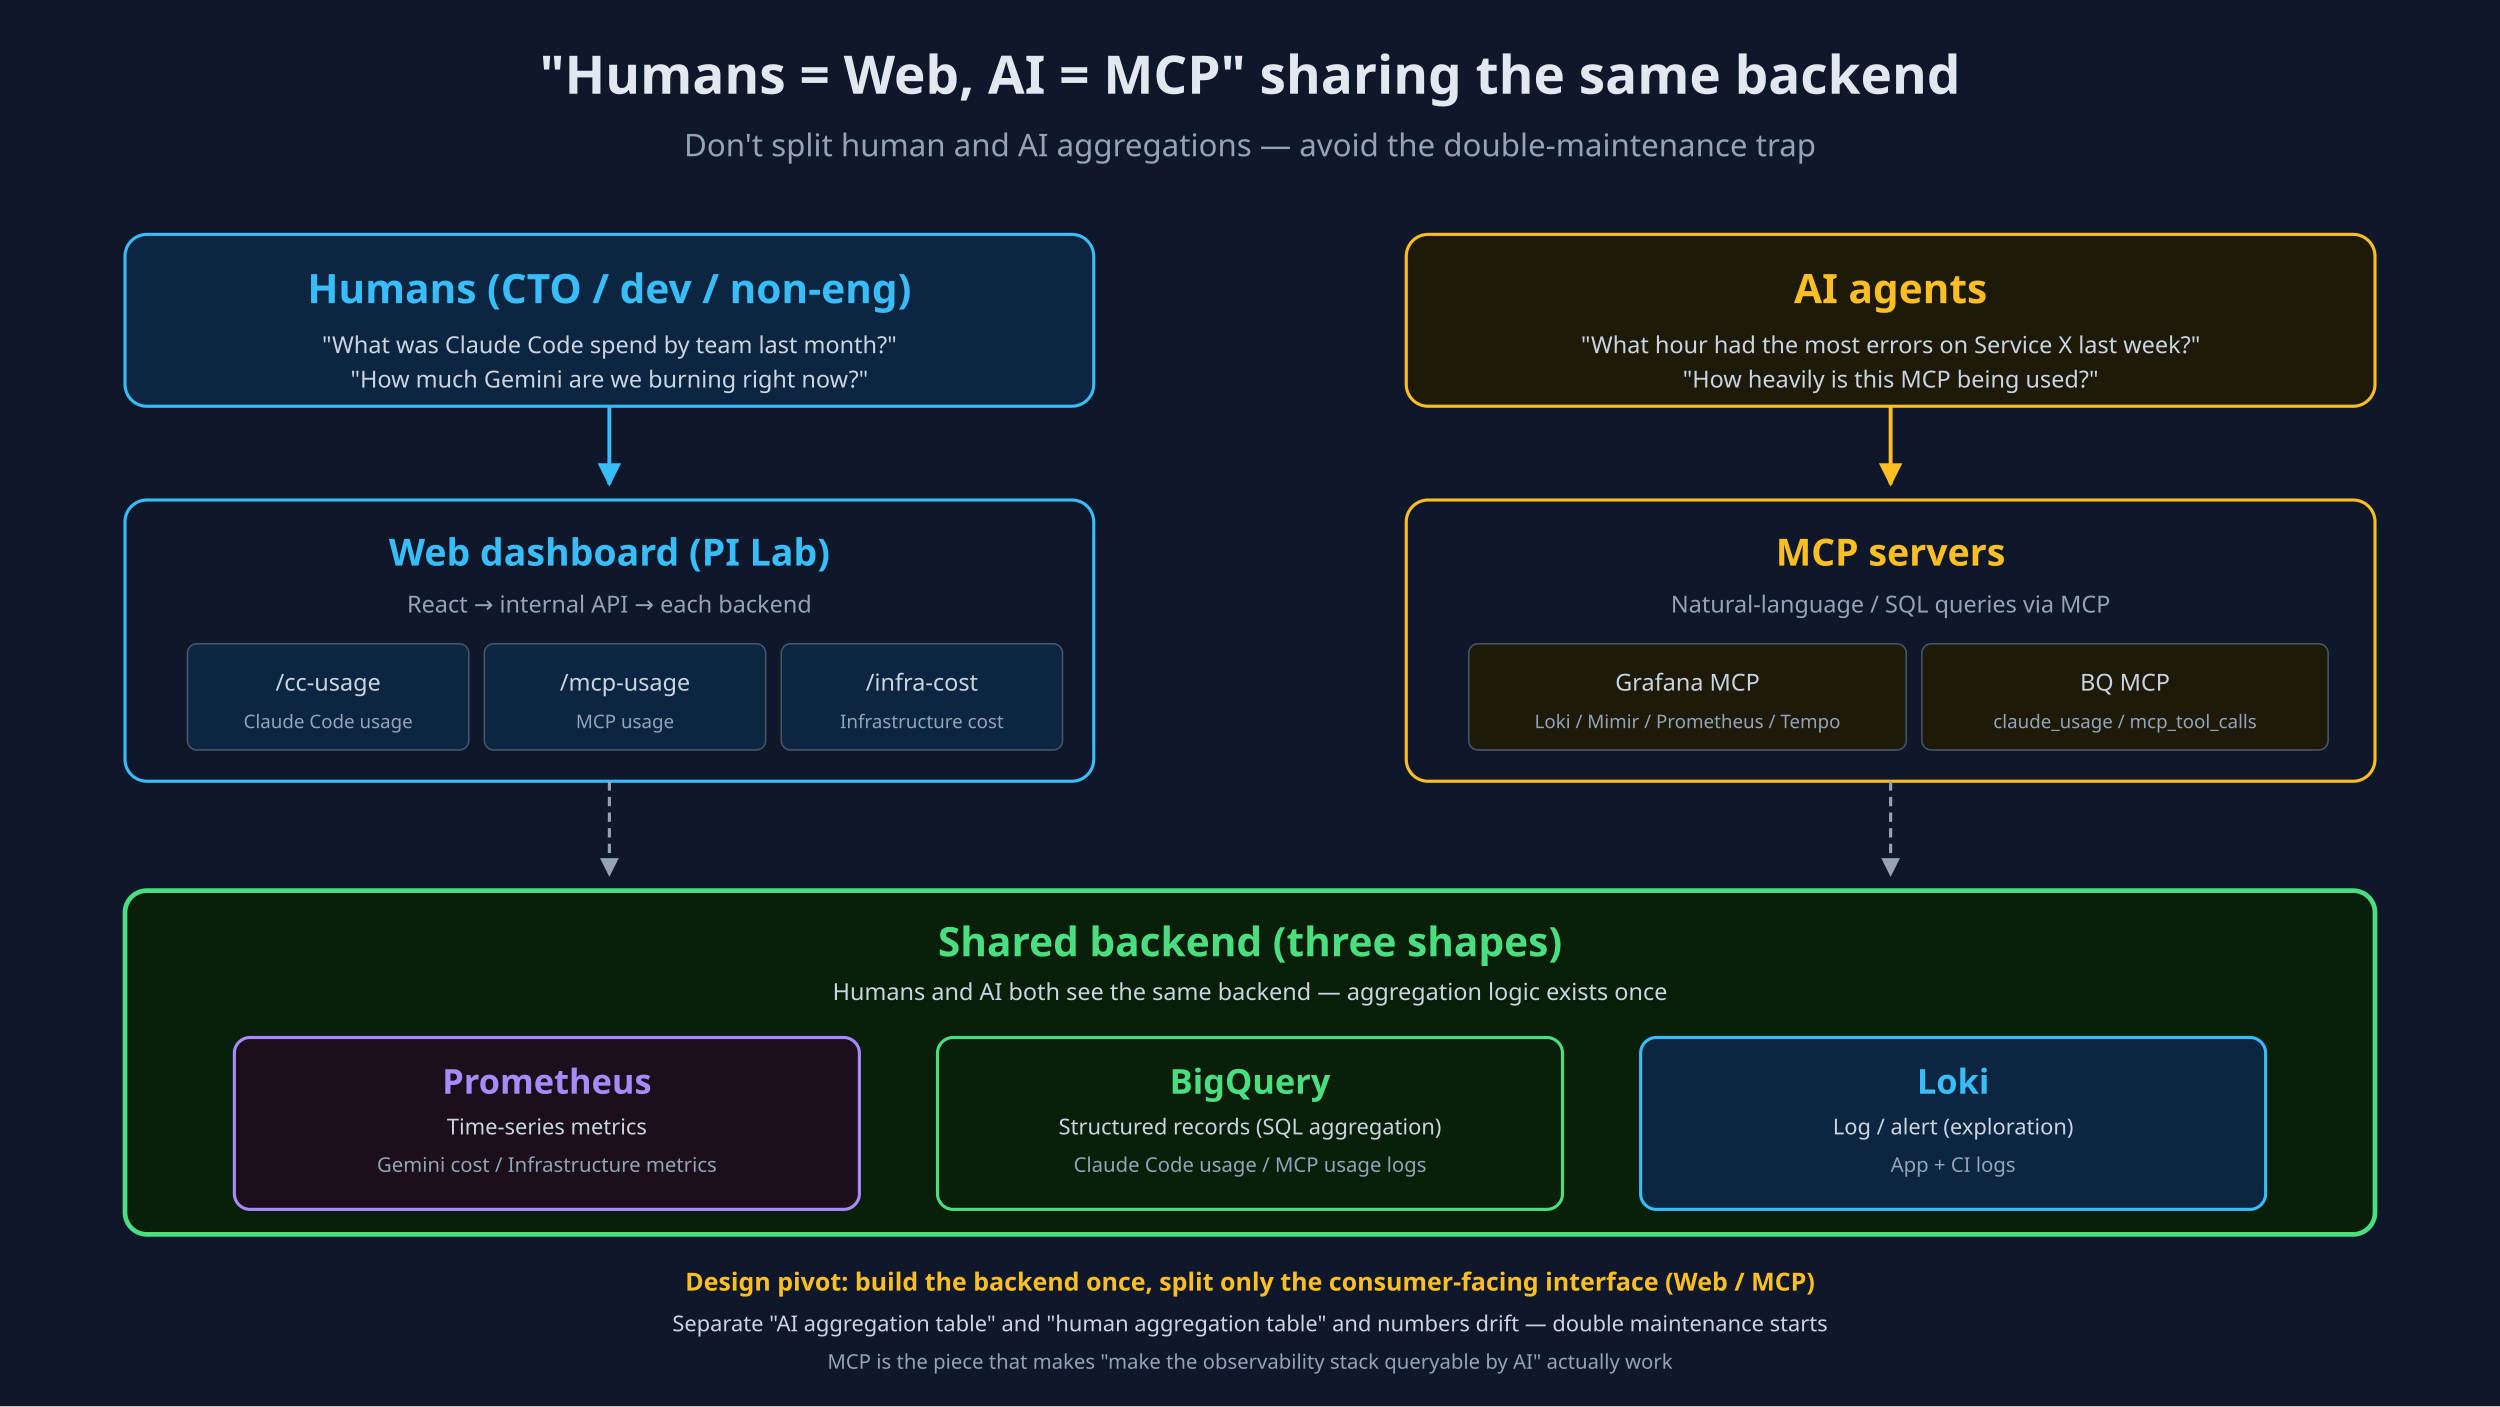
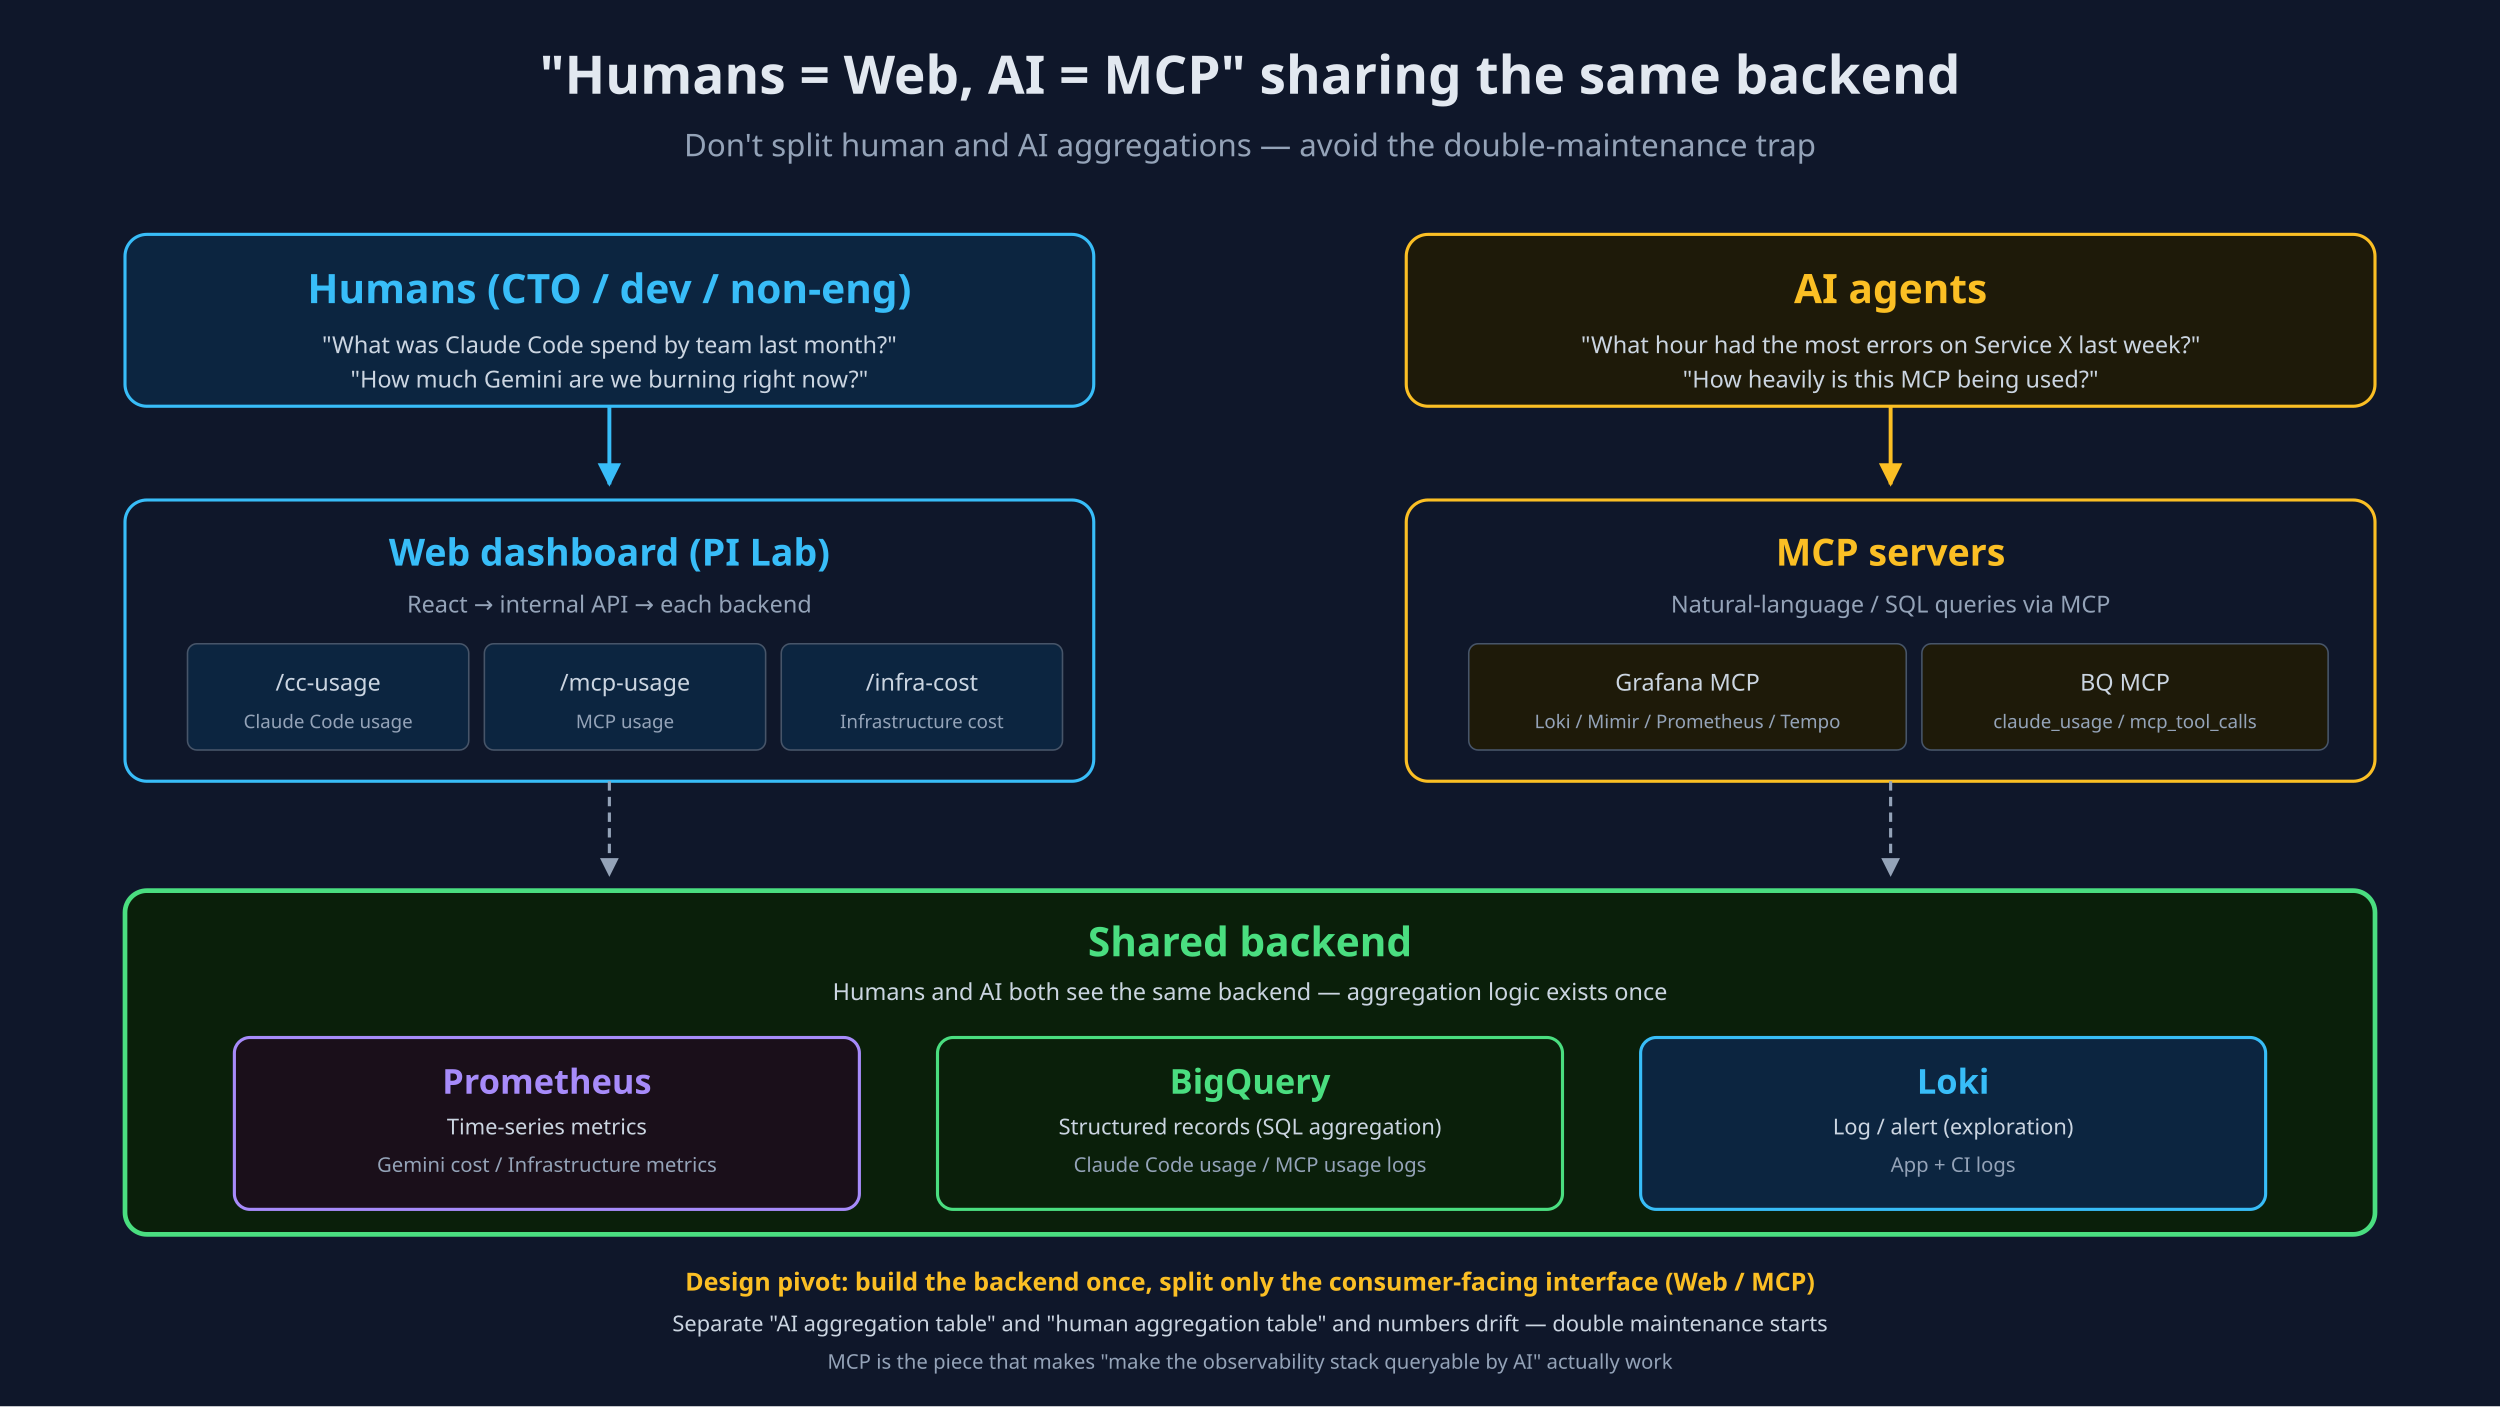
<svg xmlns="http://www.w3.org/2000/svg" width="1600" height="900" viewBox="0 0 1600 900">
  <rect width="1600" height="900" fill="#0f172a" />
  <defs>
    <marker id="a-sky" viewBox="0 0 10 10" refX="9" refY="5" markerWidth="6" markerHeight="6" orient="auto-start-reverse">
      <path d="M 0 0 L 10 5 L 0 10 z" fill="#38bdf8" />
    </marker>
    <marker id="a-yellow" viewBox="0 0 10 10" refX="9" refY="5" markerWidth="6" markerHeight="6" orient="auto-start-reverse">
      <path d="M 0 0 L 10 5 L 0 10 z" fill="#fbbf24" />
    </marker>
    <marker id="a-muted" viewBox="0 0 10 10" refX="9" refY="5" markerWidth="6" markerHeight="6" orient="auto-start-reverse">
      <path d="M 0 0 L 10 5 L 0 10 z" fill="#94a3b8" />
    </marker>
  </defs>
  <text x="800" y="60" font-size="34" fill="#e2e8f0" text-anchor="middle" font-weight="bold" font-family="system-ui, sans-serif">"Humans = Web, AI = MCP" sharing the same backend</text>
  <text x="800" y="100" font-size="20" fill="#94a3b8" text-anchor="middle" font-family="system-ui, sans-serif">Don't split human and AI aggregations — avoid the double-maintenance trap</text>
  <g font-family="system-ui, sans-serif">
    <rect x="80" y="150" width="620" height="110" rx="14" fill="#0c2540" stroke="#38bdf8" stroke-width="2" />
    <text x="390" y="194" font-size="26" fill="#38bdf8" text-anchor="middle" font-weight="bold">Humans (CTO / dev / non-eng)</text>
    <text x="390" y="226" font-size="15" fill="#cbd5e1" text-anchor="middle">"What was Claude Code spend by team last month?"</text>
    <text x="390" y="248" font-size="15" fill="#cbd5e1" text-anchor="middle">"How much Gemini are we burning right now?"</text>
  </g>
  <g font-family="system-ui, sans-serif">
    <rect x="900" y="150" width="620" height="110" rx="14" fill="#1e1a09" stroke="#fbbf24" stroke-width="2" />
    <text x="1210" y="194" font-size="26" fill="#fbbf24" text-anchor="middle" font-weight="bold">AI agents</text>
    <text x="1210" y="226" font-size="15" fill="#cbd5e1" text-anchor="middle">"What hour had the most errors on Service X last week?"</text>
    <text x="1210" y="248" font-size="15" fill="#cbd5e1" text-anchor="middle">"How heavily is this MCP being used?"</text>
  </g>
  <line x1="390" y1="260" x2="390" y2="310" stroke="#38bdf8" stroke-width="2.5" marker-end="url(#a-sky)" />
  <line x1="1210" y1="260" x2="1210" y2="310" stroke="#fbbf24" stroke-width="2.5" marker-end="url(#a-yellow)" />
  <g font-family="system-ui, sans-serif">
    <rect x="80" y="320" width="620" height="180" rx="14" fill="#0f172a" stroke="#38bdf8" stroke-width="2" />
    <text x="390" y="362" font-size="24" fill="#38bdf8" text-anchor="middle" font-weight="bold">Web dashboard (PI Lab)</text>
    <text x="390" y="392" font-size="15" fill="#94a3b8" text-anchor="middle">React → internal API → each backend</text>
    <rect x="120" y="412" width="180" height="68" rx="6" fill="#0c2540" stroke="#475569" />
    <text x="210" y="442" font-size="15" fill="#cbd5e1" text-anchor="middle">/cc-usage</text>
    <text x="210" y="466" font-size="12" fill="#94a3b8" text-anchor="middle">Claude Code usage</text>
    <rect x="310" y="412" width="180" height="68" rx="6" fill="#0c2540" stroke="#475569" />
    <text x="400" y="442" font-size="15" fill="#cbd5e1" text-anchor="middle">/mcp-usage</text>
    <text x="400" y="466" font-size="12" fill="#94a3b8" text-anchor="middle">MCP usage</text>
    <rect x="500" y="412" width="180" height="68" rx="6" fill="#0c2540" stroke="#475569" />
    <text x="590" y="442" font-size="15" fill="#cbd5e1" text-anchor="middle">/infra-cost</text>
    <text x="590" y="466" font-size="12" fill="#94a3b8" text-anchor="middle">Infrastructure cost</text>
  </g>
  <g font-family="system-ui, sans-serif">
    <rect x="900" y="320" width="620" height="180" rx="14" fill="#0f172a" stroke="#fbbf24" stroke-width="2" />
    <text x="1210" y="362" font-size="24" fill="#fbbf24" text-anchor="middle" font-weight="bold">MCP servers</text>
    <text x="1210" y="392" font-size="15" fill="#94a3b8" text-anchor="middle">Natural-language / SQL queries via MCP</text>
    <rect x="940" y="412" width="280" height="68" rx="6" fill="#1e1a09" stroke="#475569" />
    <text x="1080" y="442" font-size="15" fill="#cbd5e1" text-anchor="middle">Grafana MCP</text>
    <text x="1080" y="466" font-size="12" fill="#94a3b8" text-anchor="middle">Loki / Mimir / Prometheus / Tempo</text>
    <rect x="1230" y="412" width="260" height="68" rx="6" fill="#1e1a09" stroke="#475569" />
    <text x="1360" y="442" font-size="15" fill="#cbd5e1" text-anchor="middle">BQ MCP</text>
    <text x="1360" y="466" font-size="12" fill="#94a3b8" text-anchor="middle">claude_usage / mcp_tool_calls</text>
  </g>
  <line x1="390" y1="500" x2="390" y2="560" stroke="#94a3b8" stroke-width="2" stroke-dasharray="6,4" marker-end="url(#a-muted)" />
  <line x1="1210" y1="500" x2="1210" y2="560" stroke="#94a3b8" stroke-width="2" stroke-dasharray="6,4" marker-end="url(#a-muted)" />
  <g font-family="system-ui, sans-serif">
    <rect x="80" y="570" width="1440" height="220" rx="14" fill="#0a1f0a" stroke="#4ade80" stroke-width="3" />
-     <text x="800" y="612" font-size="26" fill="#4ade80" text-anchor="middle" font-weight="bold">Shared backend (three shapes)</text>
+     <text x="800" y="612" font-size="26" fill="#4ade80" text-anchor="middle" font-weight="bold">Shared backend</text>
    <text x="800" y="640" font-size="15" fill="#cbd5e1" text-anchor="middle">Humans and AI both see the same backend — aggregation logic exists once</text>
    <rect x="150" y="664" width="400" height="110" rx="10" fill="#1a0f1a" stroke="#a78bfa" stroke-width="2" />
    <text x="350" y="700" font-size="22" fill="#a78bfa" text-anchor="middle" font-weight="bold">Prometheus</text>
    <text x="350" y="726" font-size="14" fill="#cbd5e1" text-anchor="middle">Time-series metrics</text>
    <text x="350" y="750" font-size="13" fill="#94a3b8" text-anchor="middle">Gemini cost / Infrastructure metrics</text>
    <rect x="600" y="664" width="400" height="110" rx="10" fill="#0a1f0a" stroke="#4ade80" stroke-width="2" />
    <text x="800" y="700" font-size="22" fill="#4ade80" text-anchor="middle" font-weight="bold">BigQuery</text>
    <text x="800" y="726" font-size="14" fill="#cbd5e1" text-anchor="middle">Structured records (SQL aggregation)</text>
    <text x="800" y="750" font-size="13" fill="#94a3b8" text-anchor="middle">Claude Code usage / MCP usage logs</text>
    <rect x="1050" y="664" width="400" height="110" rx="10" fill="#0c2540" stroke="#38bdf8" stroke-width="2" />
    <text x="1250" y="700" font-size="22" fill="#38bdf8" text-anchor="middle" font-weight="bold">Loki</text>
    <text x="1250" y="726" font-size="14" fill="#cbd5e1" text-anchor="middle">Log / alert (exploration)</text>
    <text x="1250" y="750" font-size="13" fill="#94a3b8" text-anchor="middle">App + CI logs</text>
  </g>
  <g font-family="system-ui, sans-serif">
    <text x="800" y="826" font-size="16" fill="#fbbf24" text-anchor="middle" font-weight="bold">Design pivot: build the backend once, split only the consumer-facing interface (Web / MCP)</text>
    <text x="800" y="852" font-size="14" fill="#cbd5e1" text-anchor="middle">Separate "AI aggregation table" and "human aggregation table" and numbers drift — double maintenance starts</text>
    <text x="800" y="876" font-size="13" fill="#94a3b8" text-anchor="middle">MCP is the piece that makes "make the observability stack queryable by AI" actually work</text>
  </g>
</svg>
